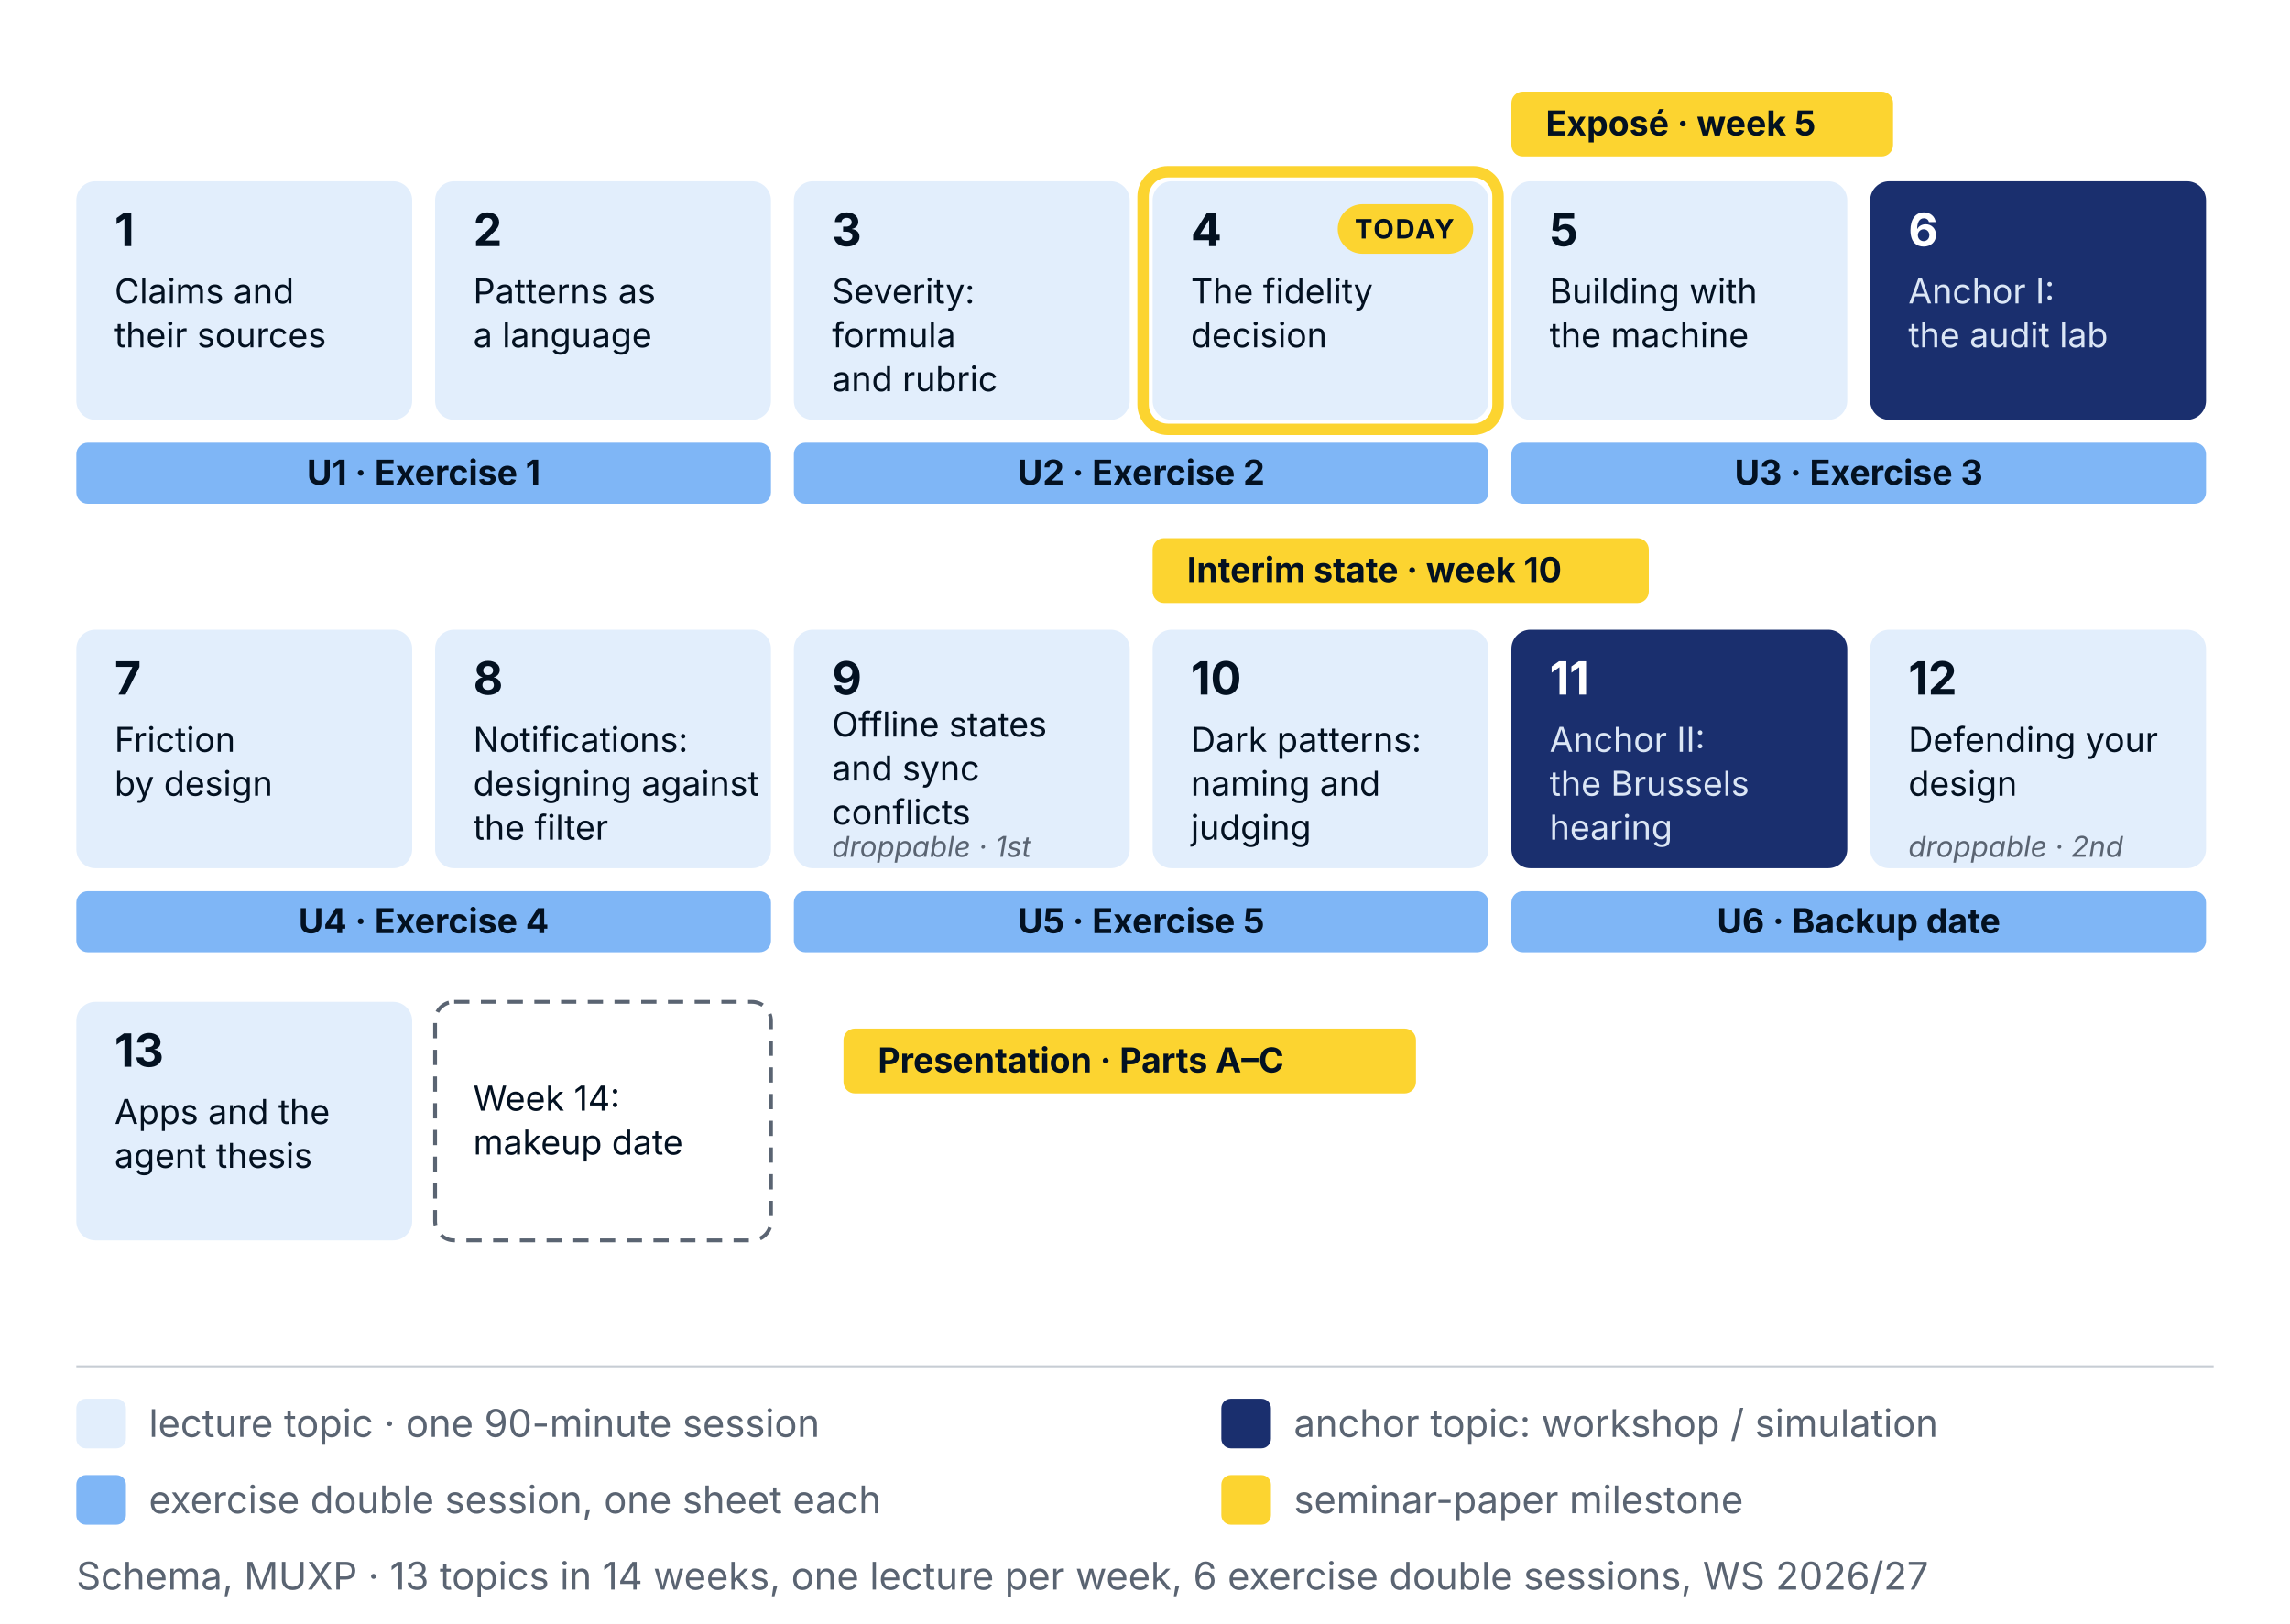
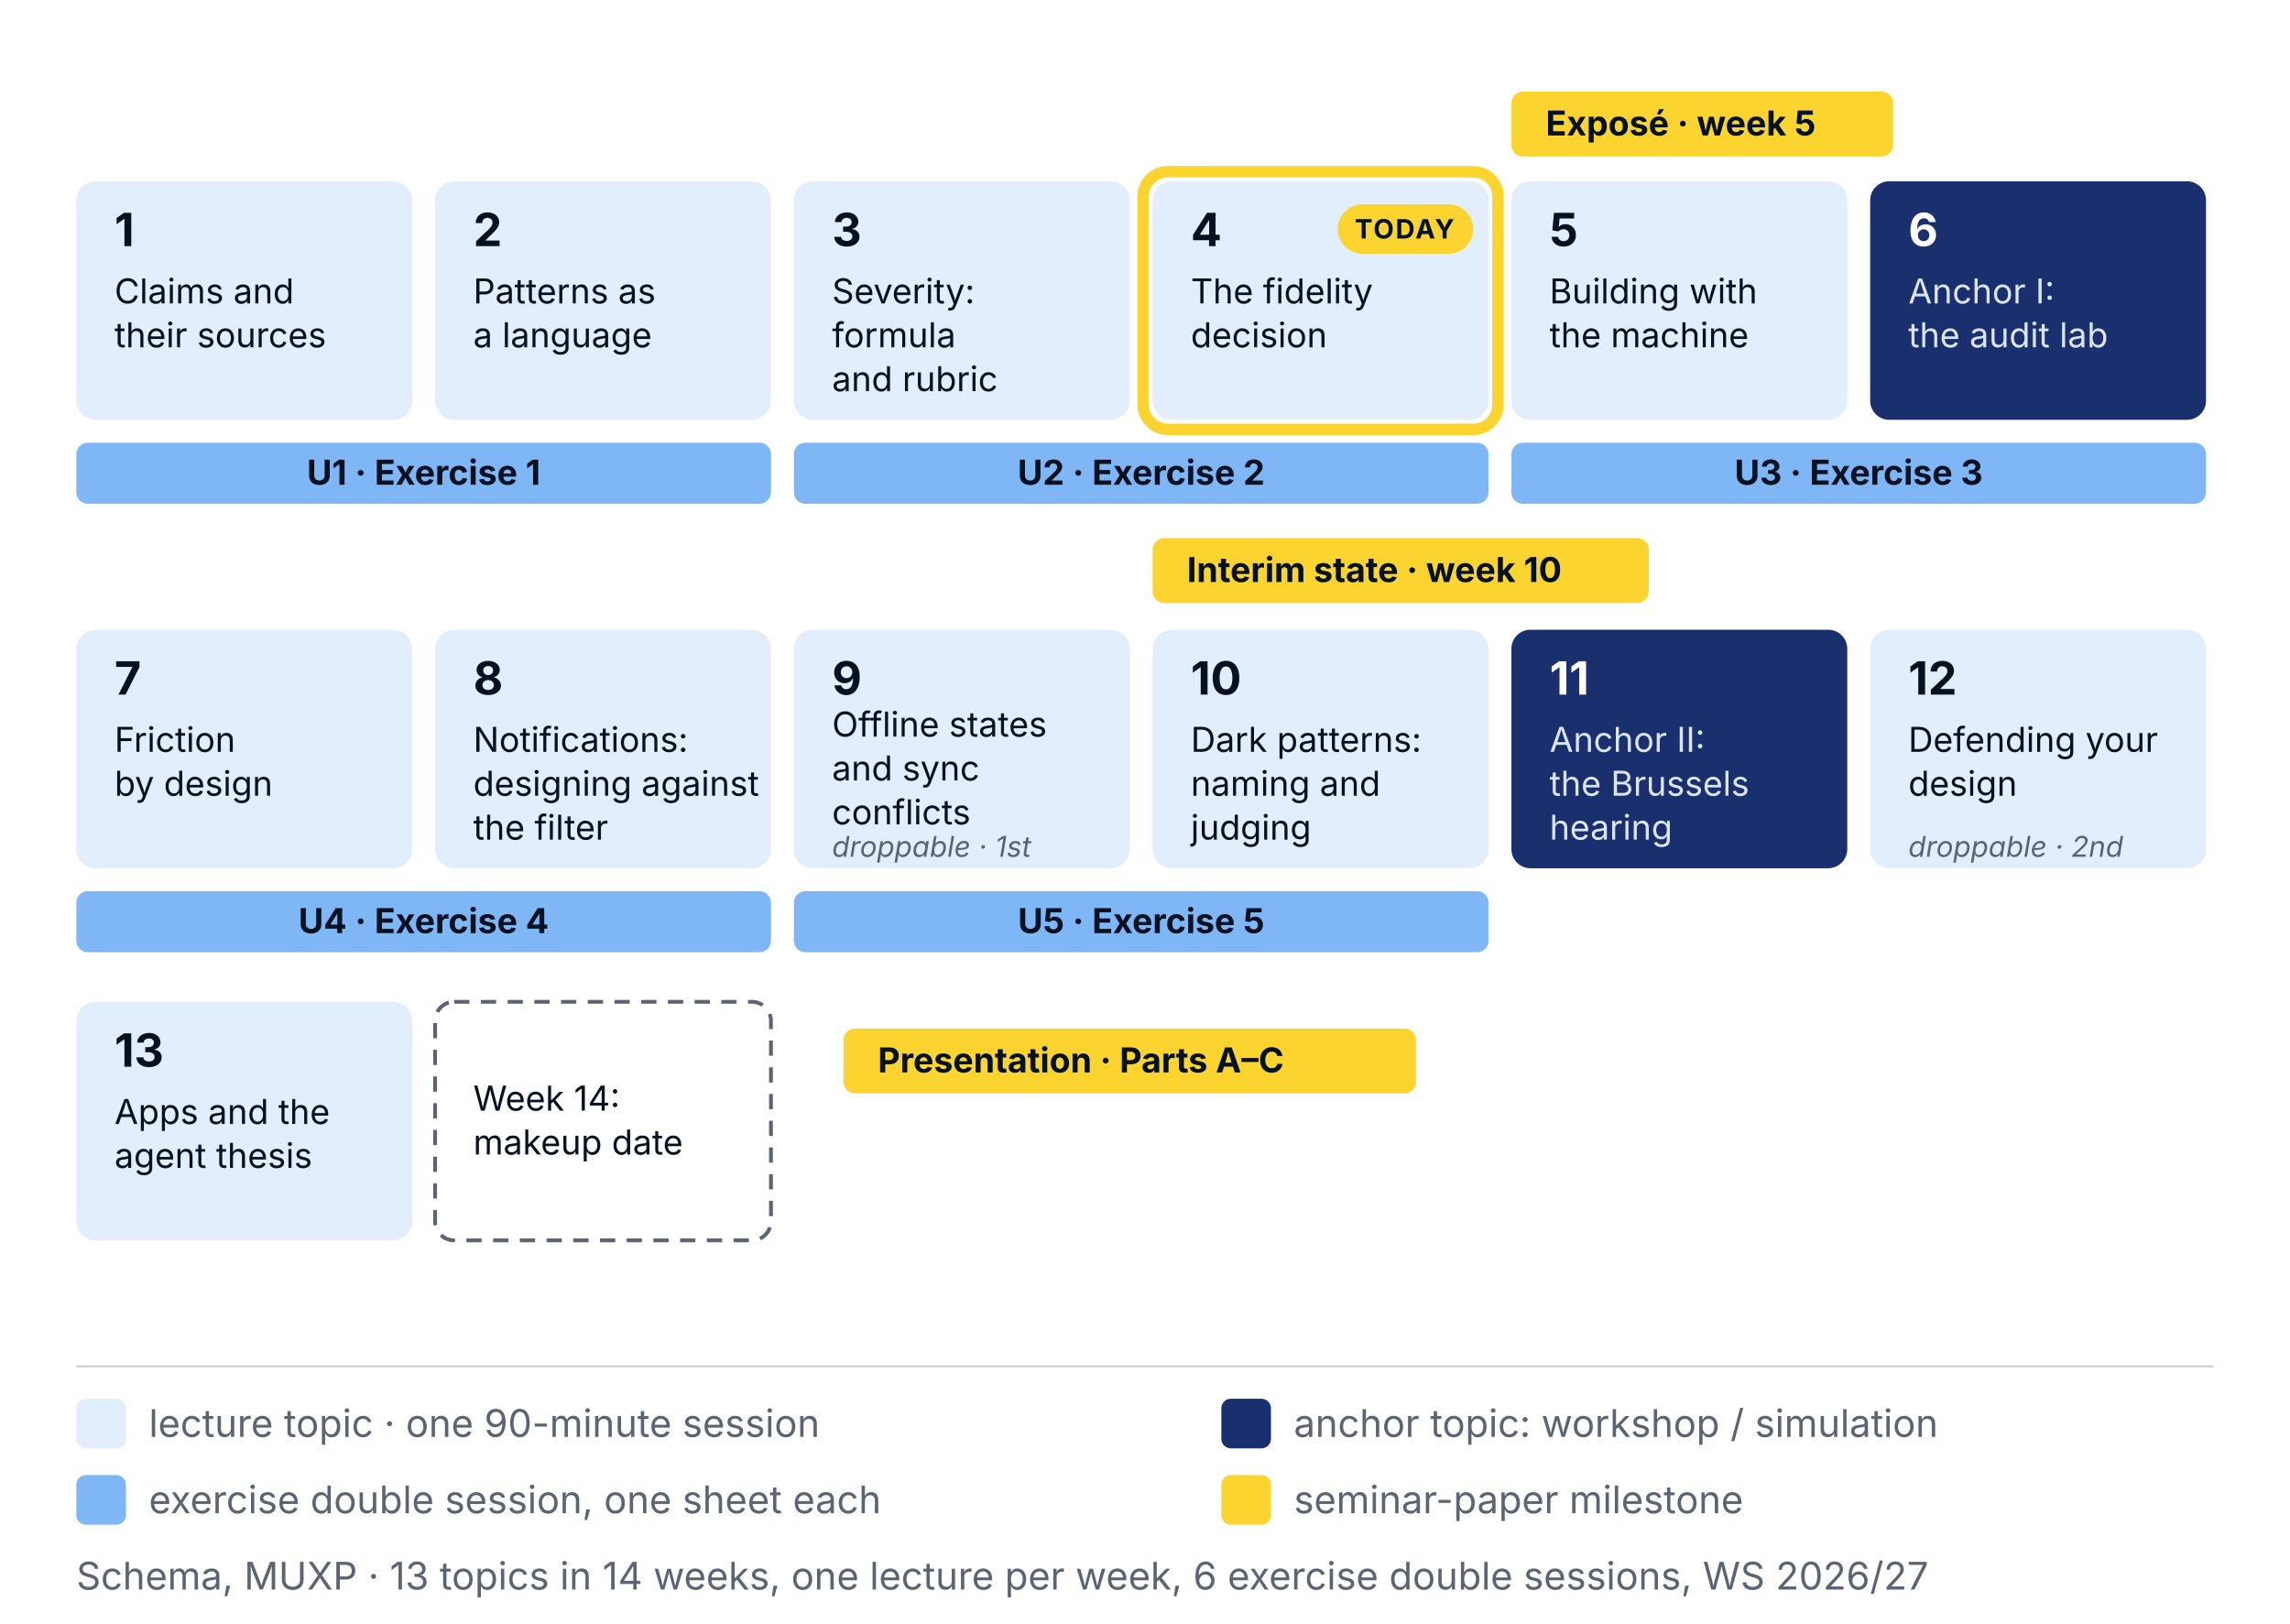
<svg xmlns="http://www.w3.org/2000/svg" viewBox="0 0 1200 851" role="img" aria-labelledby="t d">
  <style>
    text { font-family: Inter, "Neue Haas Unica", Helvetica, Arial, sans-serif; fill: #031121; }
    .num { font-size: 24px; font-weight: 700; }
    .numw { font-size: 24px; font-weight: 700; fill: #ffffff; }
    .tt { font-size: 18px; }
    .ttw { font-size: 18px; fill: #dbe6f5; }
    .utag { font-size: 18px; font-weight: 700; }
    .mtag { font-size: 18px; font-weight: 700; }
    .leg { font-size: 20px; fill: #5a6472; }
    .foot { font-size: 20px; fill: #5a6472; }
    .drop { font-size: 15px; font-style: italic; fill: #5a6472; }
    .chip { font-size: 14px; font-weight: 700; letter-spacing: .06em; fill: #031121; }
  </style>
  <rect width="1200" height="851" fill="#ffffff" />
  <rect x="40" y="95" width="176" height="125" rx="10" fill="#e2eefc" />
  <text class="num" x="60" y="129">1</text>
  <text class="tt" x="60" y="159">Claims and</text>
  <text class="tt" x="60" y="182">their sources</text>
  <rect x="228" y="95" width="176" height="125" rx="10" fill="#e2eefc" />
  <text class="num" x="248" y="129">2</text>
  <text class="tt" x="248" y="159">Patterns as</text>
  <text class="tt" x="248" y="182">a language</text>
  <rect x="416" y="95" width="176" height="125" rx="10" fill="#e2eefc" />
  <text class="num" x="436" y="129">3</text>
  <text class="tt" x="436" y="159">Severity:</text>
  <text class="tt" x="436" y="182">formula</text>
  <text class="tt" x="436" y="205">and rubric</text>
  <rect x="604" y="95" width="176" height="125" rx="10" fill="#e2eefc" />
  <text class="num" x="624" y="129">4</text>
  <text class="tt" x="624" y="159">The fidelity</text>
  <text class="tt" x="624" y="182">decision</text>
  <rect x="599" y="90" width="186" height="135" rx="13" fill="none" stroke="#fcd430" stroke-width="6" />
  <rect x="701" y="107" width="71" height="26" rx="13" fill="#fcd430" />
  <text class="chip" x="736" y="125" text-anchor="middle">TODAY</text>
  <rect x="792" y="95" width="176" height="125" rx="10" fill="#e2eefc" />
  <text class="num" x="812" y="129">5</text>
  <text class="tt" x="812" y="159">Building with</text>
  <text class="tt" x="812" y="182">the machine</text>
  <rect x="980" y="95" width="176" height="125" rx="10" fill="#1a2f6e" />
  <text class="numw" x="1000" y="129">6</text>
  <text class="ttw" x="1000" y="159">Anchor I:</text>
  <text class="ttw" x="1000" y="182">the audit lab</text>
  <rect x="40" y="330" width="176" height="125" rx="10" fill="#e2eefc" />
  <text class="num" x="60" y="364">7</text>
  <text class="tt" x="60" y="394">Friction</text>
  <text class="tt" x="60" y="417">by design</text>
  <rect x="228" y="330" width="176" height="125" rx="10" fill="#e2eefc" />
  <text class="num" x="248" y="364">8</text>
  <text class="tt" x="248" y="394">Notifications:</text>
  <text class="tt" x="248" y="417">designing against</text>
  <text class="tt" x="248" y="440">the filter</text>
  <rect x="416" y="330" width="176" height="125" rx="10" fill="#e2eefc" />
  <text class="num" x="436" y="364">9</text>
  <text class="tt" x="436" y="386">Offline states</text>
  <text class="tt" x="436" y="409">and sync</text>
  <text class="tt" x="436" y="432">conflicts</text>
  <text class="drop" x="436" y="449">droppable · 1st</text>
  <rect x="604" y="330" width="176" height="125" rx="10" fill="#e2eefc" />
  <text class="num" x="624" y="364">10</text>
  <text class="tt" x="624" y="394">Dark patterns:</text>
  <text class="tt" x="624" y="417">naming and</text>
  <text class="tt" x="624" y="440">judging</text>
  <rect x="792" y="330" width="176" height="125" rx="10" fill="#1a2f6e" />
  <text class="numw" x="812" y="364">11</text>
  <text class="ttw" x="812" y="394">Anchor II:</text>
  <text class="ttw" x="812" y="417">the Brussels</text>
  <text class="ttw" x="812" y="440">hearing</text>
  <rect x="980" y="330" width="176" height="125" rx="10" fill="#e2eefc" />
  <text class="num" x="1000" y="364">12</text>
  <text class="tt" x="1000" y="394">Defending your</text>
  <text class="tt" x="1000" y="417">design</text>
  <text class="drop" x="1000" y="449">droppable · 2nd</text>
  <rect x="40" y="525" width="176" height="125" rx="10" fill="#e2eefc" />
  <text class="num" x="60" y="559">13</text>
  <text class="tt" x="60" y="589">Apps and the</text>
  <text class="tt" x="60" y="612">agent thesis</text>
  <rect x="228" y="525" width="176" height="125" rx="10" fill="none" stroke="#5a6472" stroke-width="2" stroke-dasharray="8 6" />
  <text class="tt" x="248" y="582">Week 14:</text>
  <text class="tt" x="248" y="605">makeup date</text>
  <rect x="40" y="232" width="364" height="32" rx="6" fill="#7fb6f6" />
  <text class="utag" x="222" y="254" text-anchor="middle">U1 · Exercise 1</text>
  <rect x="416" y="232" width="364" height="32" rx="6" fill="#7fb6f6" />
  <text class="utag" x="598" y="254" text-anchor="middle">U2 · Exercise 2</text>
  <rect x="792" y="232" width="364" height="32" rx="6" fill="#7fb6f6" />
  <text class="utag" x="974" y="254" text-anchor="middle">U3 · Exercise 3</text>
  <rect x="40" y="467" width="364" height="32" rx="6" fill="#7fb6f6" />
  <text class="utag" x="222" y="489" text-anchor="middle">U4 · Exercise 4</text>
  <rect x="416" y="467" width="364" height="32" rx="6" fill="#7fb6f6" />
  <text class="utag" x="598" y="489" text-anchor="middle">U5 · Exercise 5</text>
-   <rect x="792" y="467" width="364" height="32" rx="6" fill="#7fb6f6" />
-   <text class="utag" x="974" y="489" text-anchor="middle">U6 · Backup date</text>
  <rect x="792" y="48" width="200" height="34" rx="6" fill="#fcd430" />
  <text class="mtag" x="810" y="71">Exposé · week 5</text>
  <rect x="604" y="282" width="260" height="34" rx="6" fill="#fcd430" />
  <text class="mtag" x="622" y="305">Interim state · week 10</text>
  <rect x="442" y="539" width="300" height="34" rx="6" fill="#fcd430" />
  <text class="mtag" x="460" y="562">Presentation · Parts A–C</text>
  <line x1="40" y1="716" x2="1160" y2="716" stroke="#c7cdd4" stroke-width="1" />
  <rect x="40" y="733" width="26" height="26" rx="5" fill="#e2eefc" />
  <text class="leg" x="78" y="753">lecture topic · one 90-minute session</text>
  <rect x="640" y="733" width="26" height="26" rx="5" fill="#1a2f6e" />
  <text class="leg" x="678" y="753">anchor topic: workshop / simulation</text>
  <rect x="40" y="773" width="26" height="26" rx="5" fill="#7fb6f6" />
  <text class="leg" x="78" y="793">exercise double session, one sheet each</text>
  <rect x="640" y="773" width="26" height="26" rx="5" fill="#fcd430" />
  <text class="leg" x="678" y="793">seminar-paper milestone</text>
  <text class="foot" x="40" y="833">Schema, MUXP · 13 topics in 14 weeks, one lecture per week, 6 exercise double sessions, WS 2026/27</text>
</svg>
